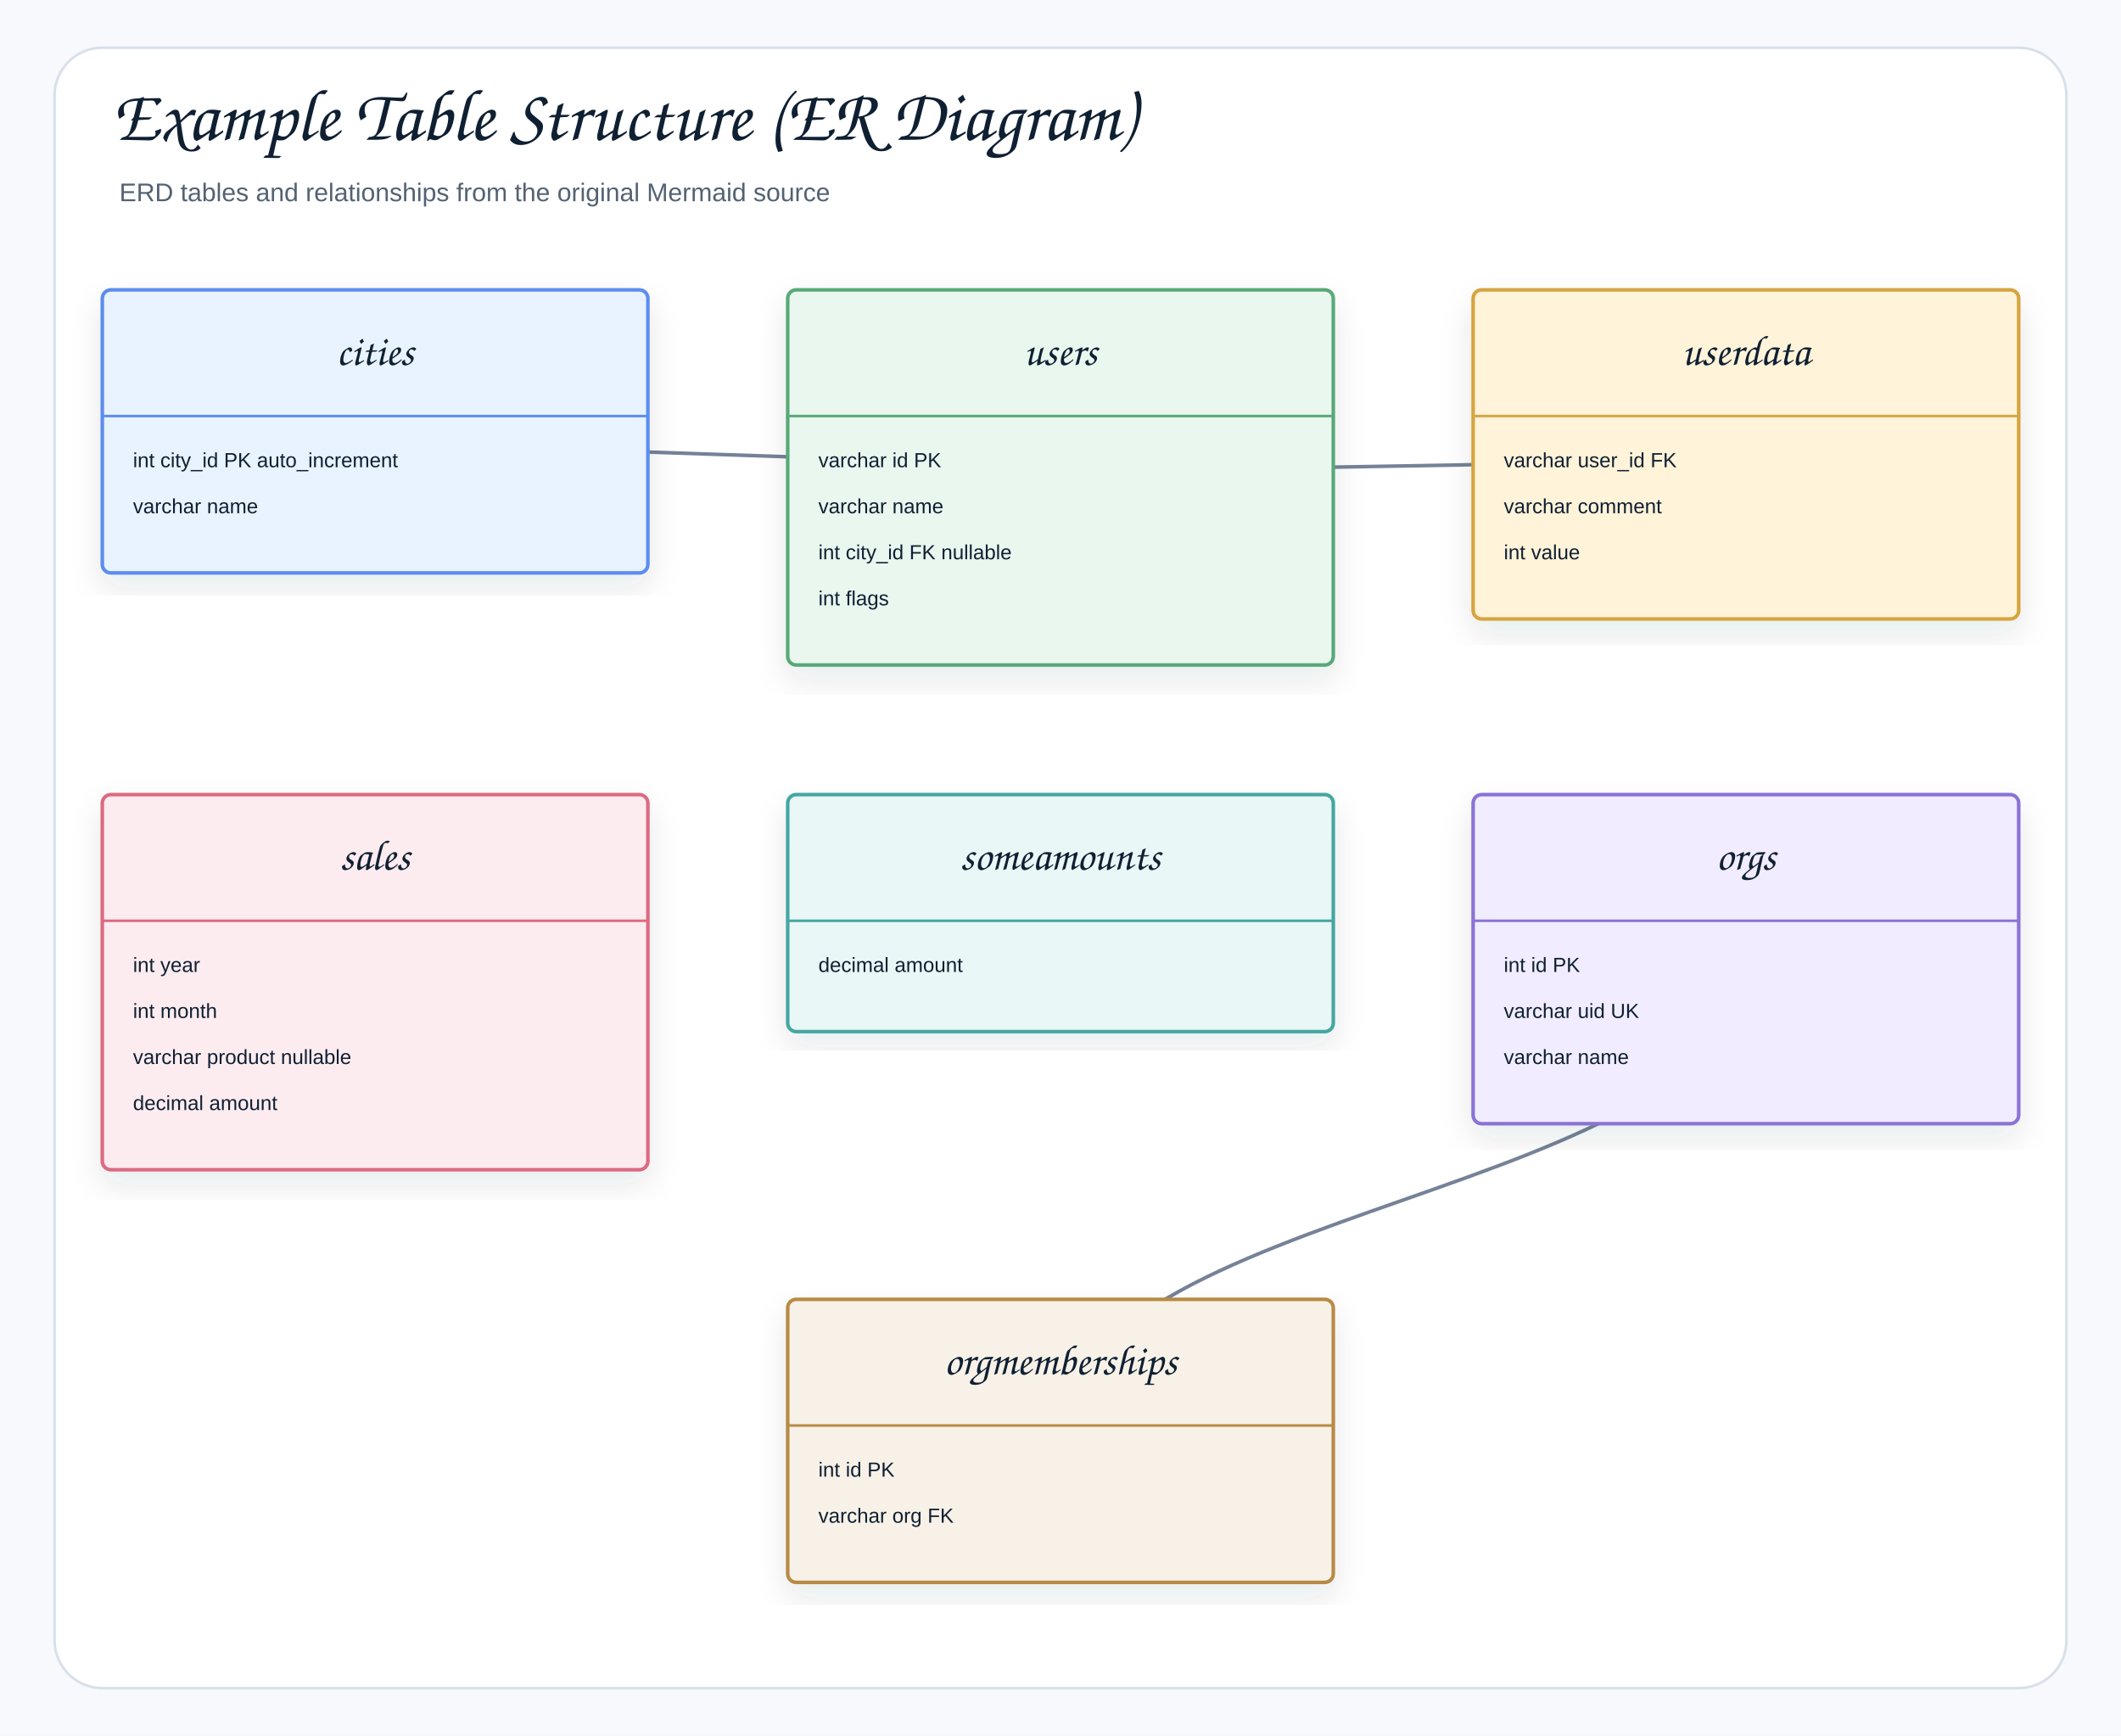
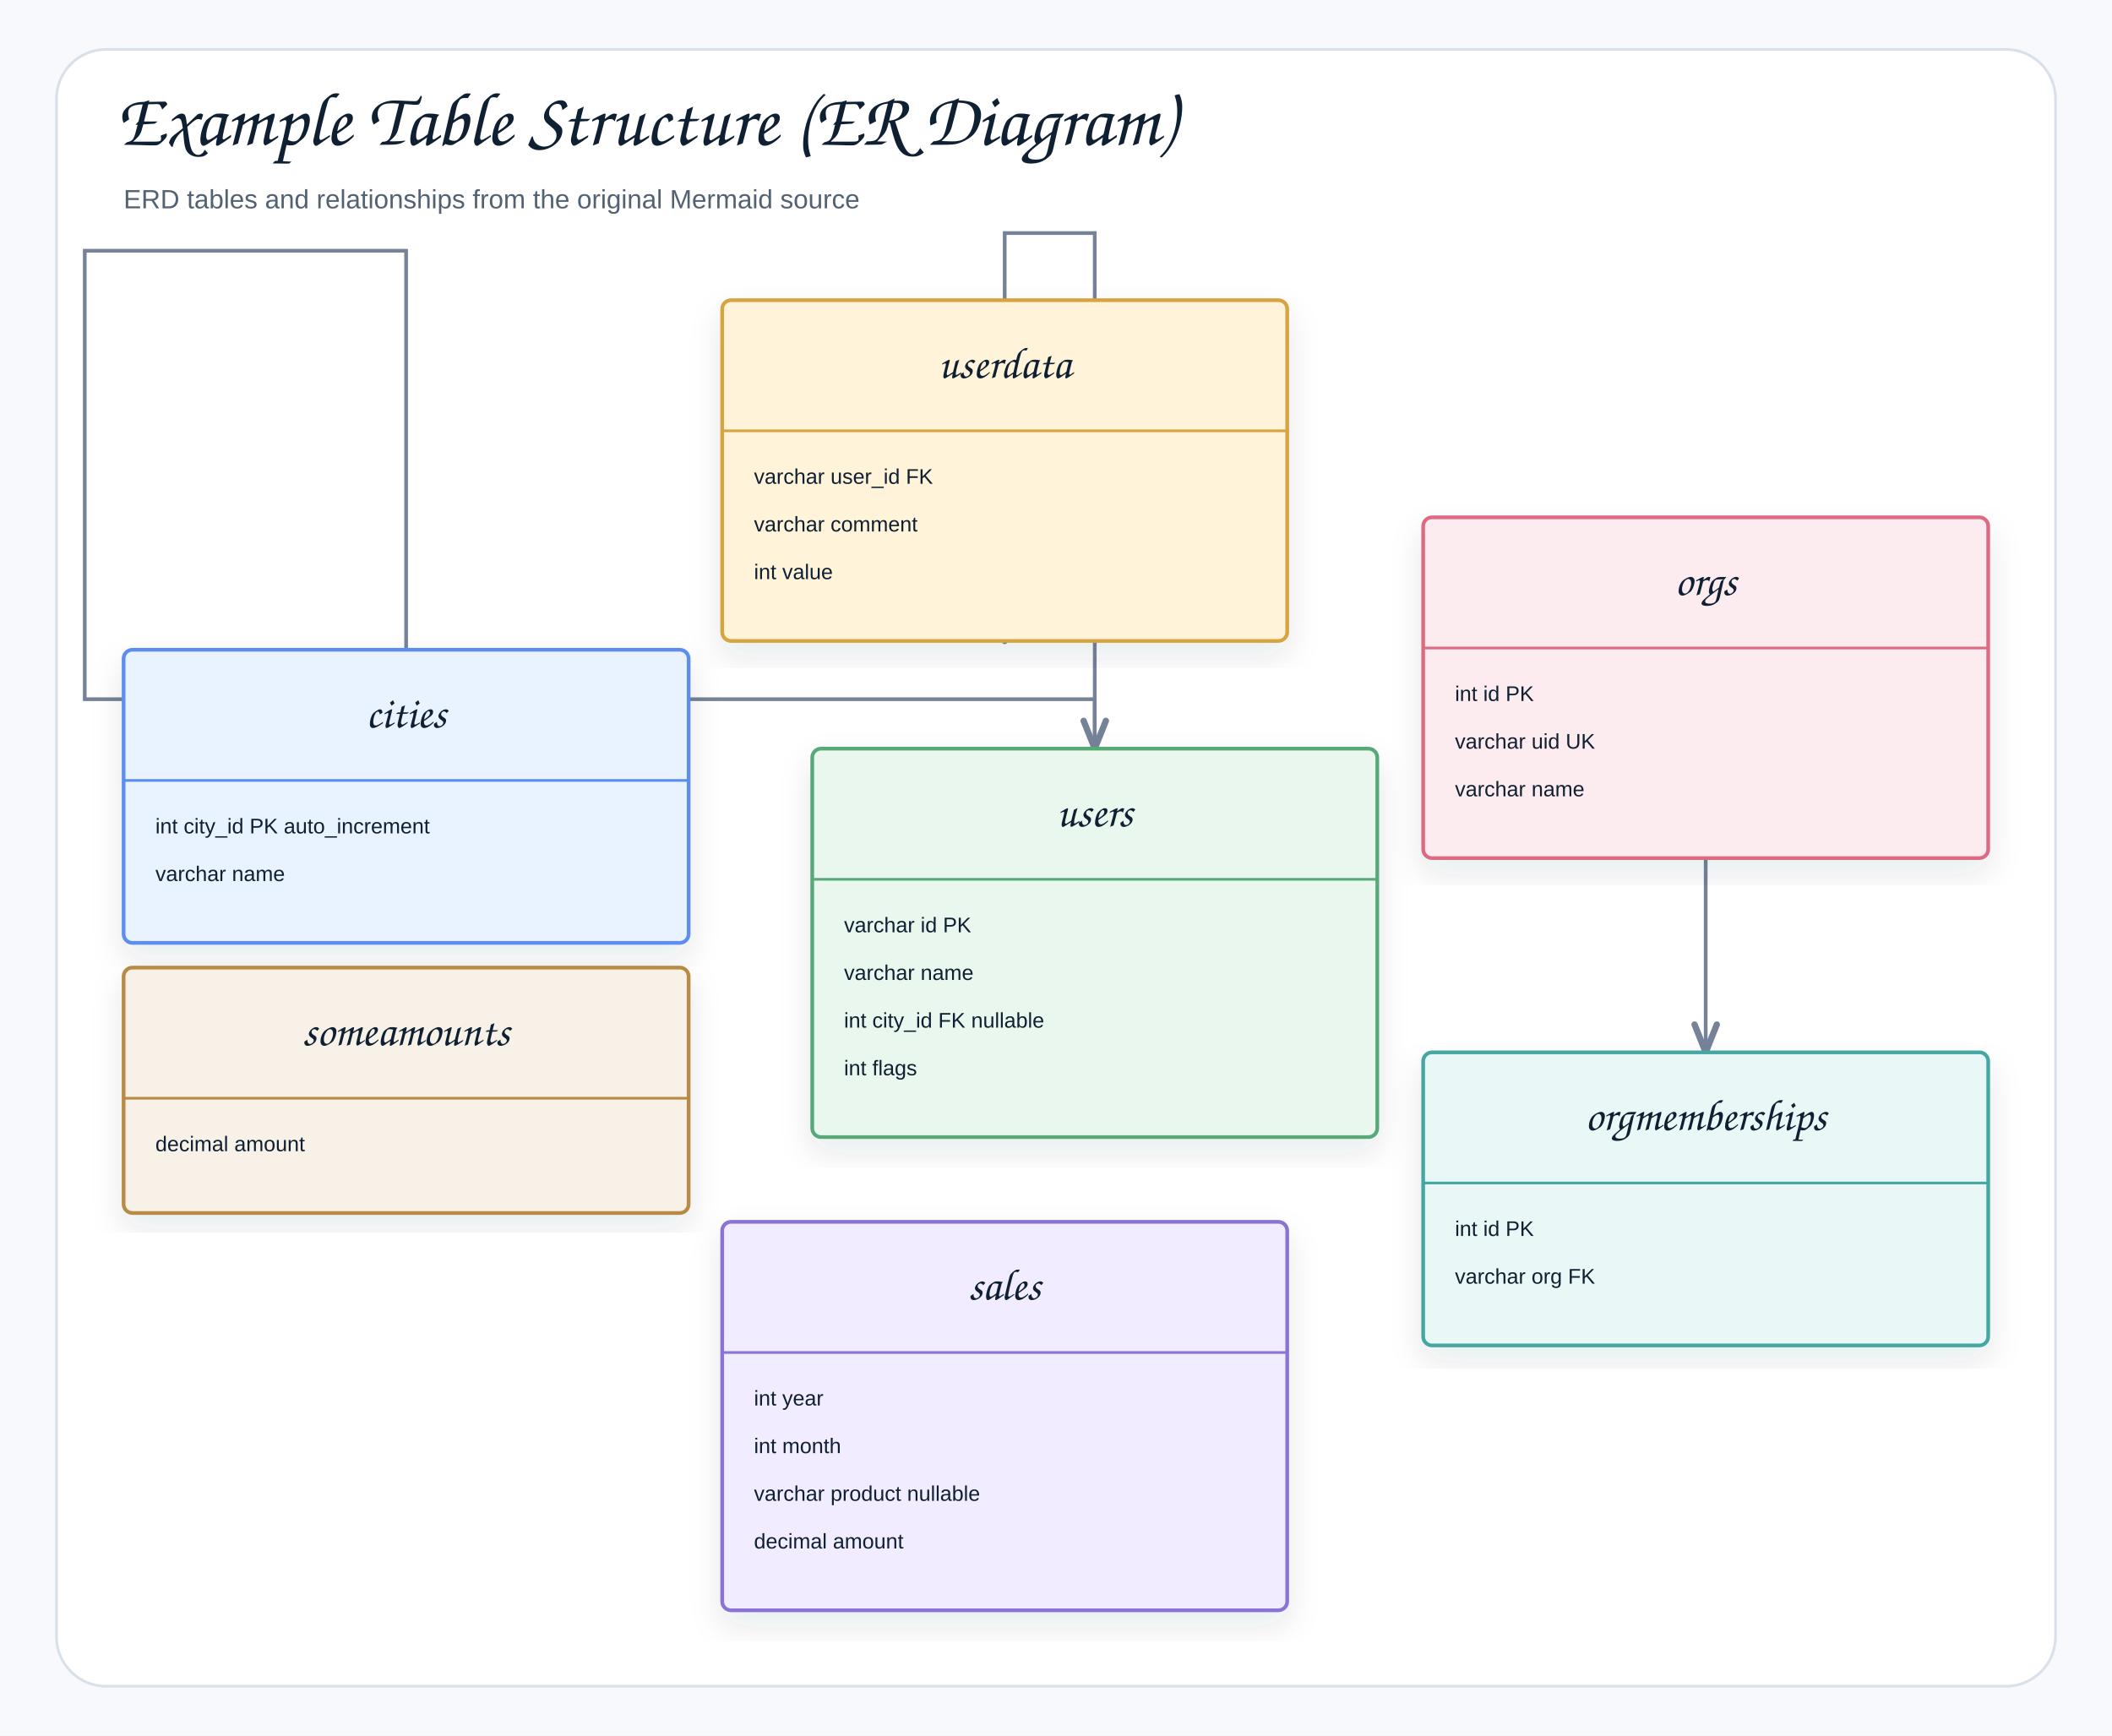
- <svg xmlns="http://www.w3.org/2000/svg" width="1244" height="1018" viewBox="0 0 1244 1018" role="img" aria-label="Example Table Structure (ER Diagram)">
+ <svg xmlns="http://www.w3.org/2000/svg" width="1196.108" height="983" viewBox="0 0 1196.108 983" role="img" aria-label="Example Table Structure (ER Diagram)">
  <defs>
    <filter id="shadow" x="-8%" y="-8%" width="116%" height="116%">
      <feDropShadow dx="0" dy="8" stdDeviation="9" flood-color="#1f2937" flood-opacity="0.10" />
    </filter>
-     <marker id="openArrow" markerWidth="12" markerHeight="10" refX="10" refY="5" orient="auto" markerUnits="strokeWidth">
-       <path d="M 1 1 L 10 5 L 1 9" fill="none" stroke="#758297" stroke-width="1.8" stroke-linecap="round" stroke-linejoin="round" />
+     <marker id="openArrow" markerWidth="10" markerHeight="8" refX="8.5" refY="4" orient="auto" markerUnits="strokeWidth">
+       <path d="M 1 1 L 8.5 4 L 1 7" fill="none" stroke="#758297" stroke-width="1.7" stroke-linecap="round" stroke-linejoin="round" />
    </marker>
-     <marker id="inherit" markerWidth="14" markerHeight="12" refX="12" refY="6" orient="auto" markerUnits="strokeWidth">
-       <path d="M 0 1 L 12 6 L 0 11 Z" fill="#ffffff" stroke="#758297" stroke-width="1.8" />
+     <marker id="inherit" markerWidth="11" markerHeight="10" refX="9.5" refY="5" orient="auto" markerUnits="strokeWidth">
+       <path d="M 0.5 1 L 9.5 5 L 0.5 9 Z" fill="#ffffff" stroke="#758297" stroke-width="1.7" />
    </marker>
    <style>
    .canvas{fill:#f7f9fc}.frame{fill:#fff;stroke:#d8e0ea;stroke-width:1.5}
    .title{font-family:"Architects Daughter","Comic Sans MS","Comic Sans",cursive;font-size:43px;font-weight:400;fill:#102033}
    .subtitle{font-family:"Comic Sans MS","Comic Sans","Comic Neue",Arial,sans-serif;font-size:15px;font-weight:400;fill:#536273}
    .label{font-family:"Architects Daughter","Comic Sans MS","Comic Sans",cursive;font-size:25px;font-weight:400;fill:#102033}
    .smallLabel{font-family:"Architects Daughter","Comic Sans MS","Comic Sans",cursive;font-size:21px;font-weight:400;fill:#102033}
    .mono{font-family:"Comic Sans MS","Comic Sans","Comic Neue",Arial,sans-serif;font-size:12px;font-weight:400;fill:#102033}
    .small{font-family:"Comic Sans MS","Comic Sans","Comic Neue",Arial,sans-serif;font-size:12px;font-weight:400;fill:#536273}
    .strong{font-family:"Comic Sans MS","Comic Sans","Comic Neue",Arial,sans-serif;font-size:13px;font-weight:400;fill:#102033}
    .card{stroke-width:2.1;filter:url(#shadow)}.compartment{stroke-width:1.5;fill:none}
    .line{stroke:#758297;stroke-width:2.1;fill:none;marker-end:url(#openArrow)}
    .plainLine{stroke:#758297;stroke-width:2.1;fill:none}
    .dashed{stroke:#758297;stroke-width:2.1;stroke-dasharray:7 6;fill:none;marker-end:url(#openArrow)}
    .inheritLine{stroke:#758297;stroke-width:2.2;fill:none;marker-end:url(#inherit)}
    .implLine{stroke:#758297;stroke-width:2.2;stroke-dasharray:8 7;fill:none;marker-end:url(#inherit)}
  </style>
  </defs>
-   <rect class="canvas" width="1244" height="1018" />
-   <rect class="frame" x="32" y="28" width="1180" height="962" rx="28" />
+   <rect class="canvas" width="1196.108" height="983" />
+   <rect class="frame" x="32" y="28" width="1132.108" height="927" rx="28" />
  <text class="title" x="66" y="82">Example Table Structure (ER Diagram)</text>
  <text class="subtitle" x="70" y="118">ERD tables and relationships from the original Mermaid source</text>
-   <path class="line" d="M1024 562.5 C1024 703.75 622 703.75 622 845" />
-   <path class="line" d="M622 280 C622 273.25 1024 273.25 1024 266.5" />
-   <path class="line" d="M220 253 C220 266.5 622 266.5 622 280" />
-   <g transform="translate(60,170)">
+   <path class="line" d="M966 486 L966 596" />
+   <path class="line" d="M620 424 L620 132 L569 132 L569 363" />
+   <path class="line" d="M230 534 L230 142 L48 142 L48 396 L620 396 L620 424" />
+   <g transform="translate(70,368)">
    <rect class="card" x="0" y="0" width="320" height="166" rx="5" fill="#E8F3FF" stroke="#5B8DEF" />
    <line class="compartment" x1="0" y1="74" x2="320" y2="74" stroke="#5B8DEF" />
    <text class="label" x="160" y="44" text-anchor="middle">cities</text>
    <text class="mono" x="18" y="104">int city_id PK auto_increment</text>
    <text class="mono" x="18" y="131">varchar name</text>
  </g>
-   <g transform="translate(462,170)">
+   <g transform="translate(460,424)">
    <rect class="card" x="0" y="0" width="320" height="220" rx="5" fill="#EAF7EF" stroke="#58A978" />
    <line class="compartment" x1="0" y1="74" x2="320" y2="74" stroke="#58A978" />
    <text class="label" x="160" y="44" text-anchor="middle">users</text>
    <text class="mono" x="18" y="104">varchar id PK</text>
    <text class="mono" x="18" y="131">varchar name</text>
    <text class="mono" x="18" y="158">int city_id FK nullable</text>
    <text class="mono" x="18" y="185">int flags</text>
  </g>
-   <g transform="translate(864,170)">
+   <g transform="translate(409,170)">
    <rect class="card" x="0" y="0" width="320" height="193" rx="5" fill="#FFF3D9" stroke="#D6A441" />
    <line class="compartment" x1="0" y1="74" x2="320" y2="74" stroke="#D6A441" />
    <text class="label" x="160" y="44" text-anchor="middle">userdata</text>
    <text class="mono" x="18" y="104">varchar user_id FK</text>
    <text class="mono" x="18" y="131">varchar comment</text>
    <text class="mono" x="18" y="158">int value</text>
  </g>
-   <g transform="translate(60,466)">
-     <rect class="card" x="0" y="0" width="320" height="220" rx="5" fill="#FDECEF" stroke="#DC6B82" />
+   <g transform="translate(806,293)">
+     <rect class="card" x="0" y="0" width="320" height="193" rx="5" fill="#FDECEF" stroke="#DC6B82" />
    <line class="compartment" x1="0" y1="74" x2="320" y2="74" stroke="#DC6B82" />
+     <text class="label" x="160" y="44" text-anchor="middle">orgs</text>
+     <text class="mono" x="18" y="104">int id PK</text>
+     <text class="mono" x="18" y="131">varchar uid UK</text>
+     <text class="mono" x="18" y="158">varchar name</text>
+   </g>
+   <g transform="translate(806,596)">
+     <rect class="card" x="0" y="0" width="320" height="166" rx="5" fill="#E9F7F6" stroke="#45A7A1" />
+     <line class="compartment" x1="0" y1="74" x2="320" y2="74" stroke="#45A7A1" />
+     <text class="label" x="160" y="44" text-anchor="middle">orgmemberships</text>
+     <text class="mono" x="18" y="104">int id PK</text>
+     <text class="mono" x="18" y="131">varchar org FK</text>
+   </g>
+   <g transform="translate(409,692)">
+     <rect class="card" x="0" y="0" width="320" height="220" rx="5" fill="#F1ECFF" stroke="#8A72D6" />
+     <line class="compartment" x1="0" y1="74" x2="320" y2="74" stroke="#8A72D6" />
    <text class="label" x="160" y="44" text-anchor="middle">sales</text>
    <text class="mono" x="18" y="104">int year</text>
    <text class="mono" x="18" y="131">int month</text>
    <text class="mono" x="18" y="158">varchar product nullable</text>
    <text class="mono" x="18" y="185">decimal amount</text>
  </g>
-   <g transform="translate(462,466)">
-     <rect class="card" x="0" y="0" width="320" height="139" rx="5" fill="#E9F7F6" stroke="#45A7A1" />
-     <line class="compartment" x1="0" y1="74" x2="320" y2="74" stroke="#45A7A1" />
+   <g transform="translate(70,548)">
+     <rect class="card" x="0" y="0" width="320" height="139" rx="5" fill="#F7F1E7" stroke="#B88A44" />
+     <line class="compartment" x1="0" y1="74" x2="320" y2="74" stroke="#B88A44" />
    <text class="label" x="160" y="44" text-anchor="middle">someamounts</text>
    <text class="mono" x="18" y="104">decimal amount</text>
  </g>
-   <g transform="translate(864,466)">
-     <rect class="card" x="0" y="0" width="320" height="193" rx="5" fill="#F1ECFF" stroke="#8A72D6" />
-     <line class="compartment" x1="0" y1="74" x2="320" y2="74" stroke="#8A72D6" />
-     <text class="label" x="160" y="44" text-anchor="middle">orgs</text>
-     <text class="mono" x="18" y="104">int id PK</text>
-     <text class="mono" x="18" y="131">varchar uid UK</text>
-     <text class="mono" x="18" y="158">varchar name</text>
-   </g>
-   <g transform="translate(462,762)">
-     <rect class="card" x="0" y="0" width="320" height="166" rx="5" fill="#F7F1E7" stroke="#B88A44" />
-     <line class="compartment" x1="0" y1="74" x2="320" y2="74" stroke="#B88A44" />
-     <text class="label" x="160" y="44" text-anchor="middle">orgmemberships</text>
-     <text class="mono" x="18" y="104">int id PK</text>
-     <text class="mono" x="18" y="131">varchar org FK</text>
-   </g>
</svg>
